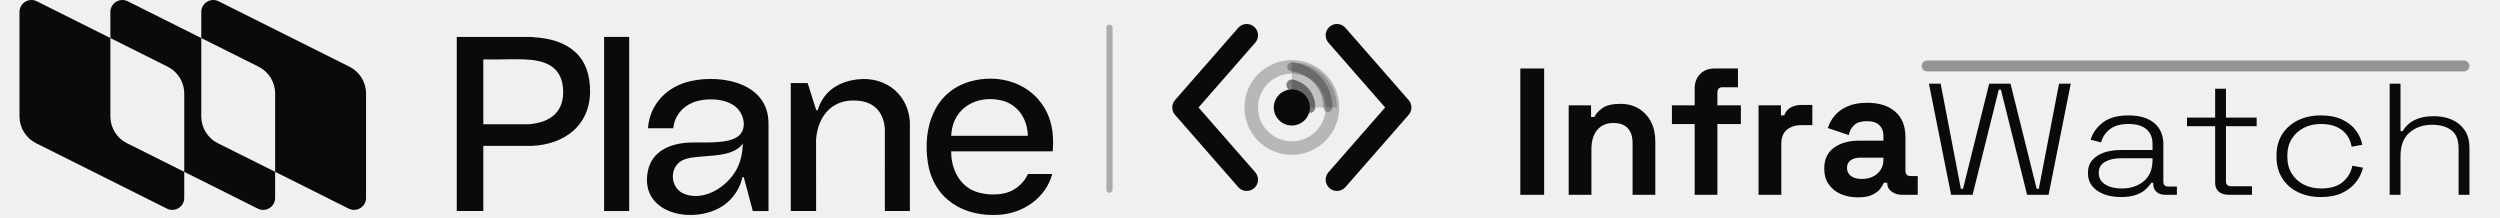
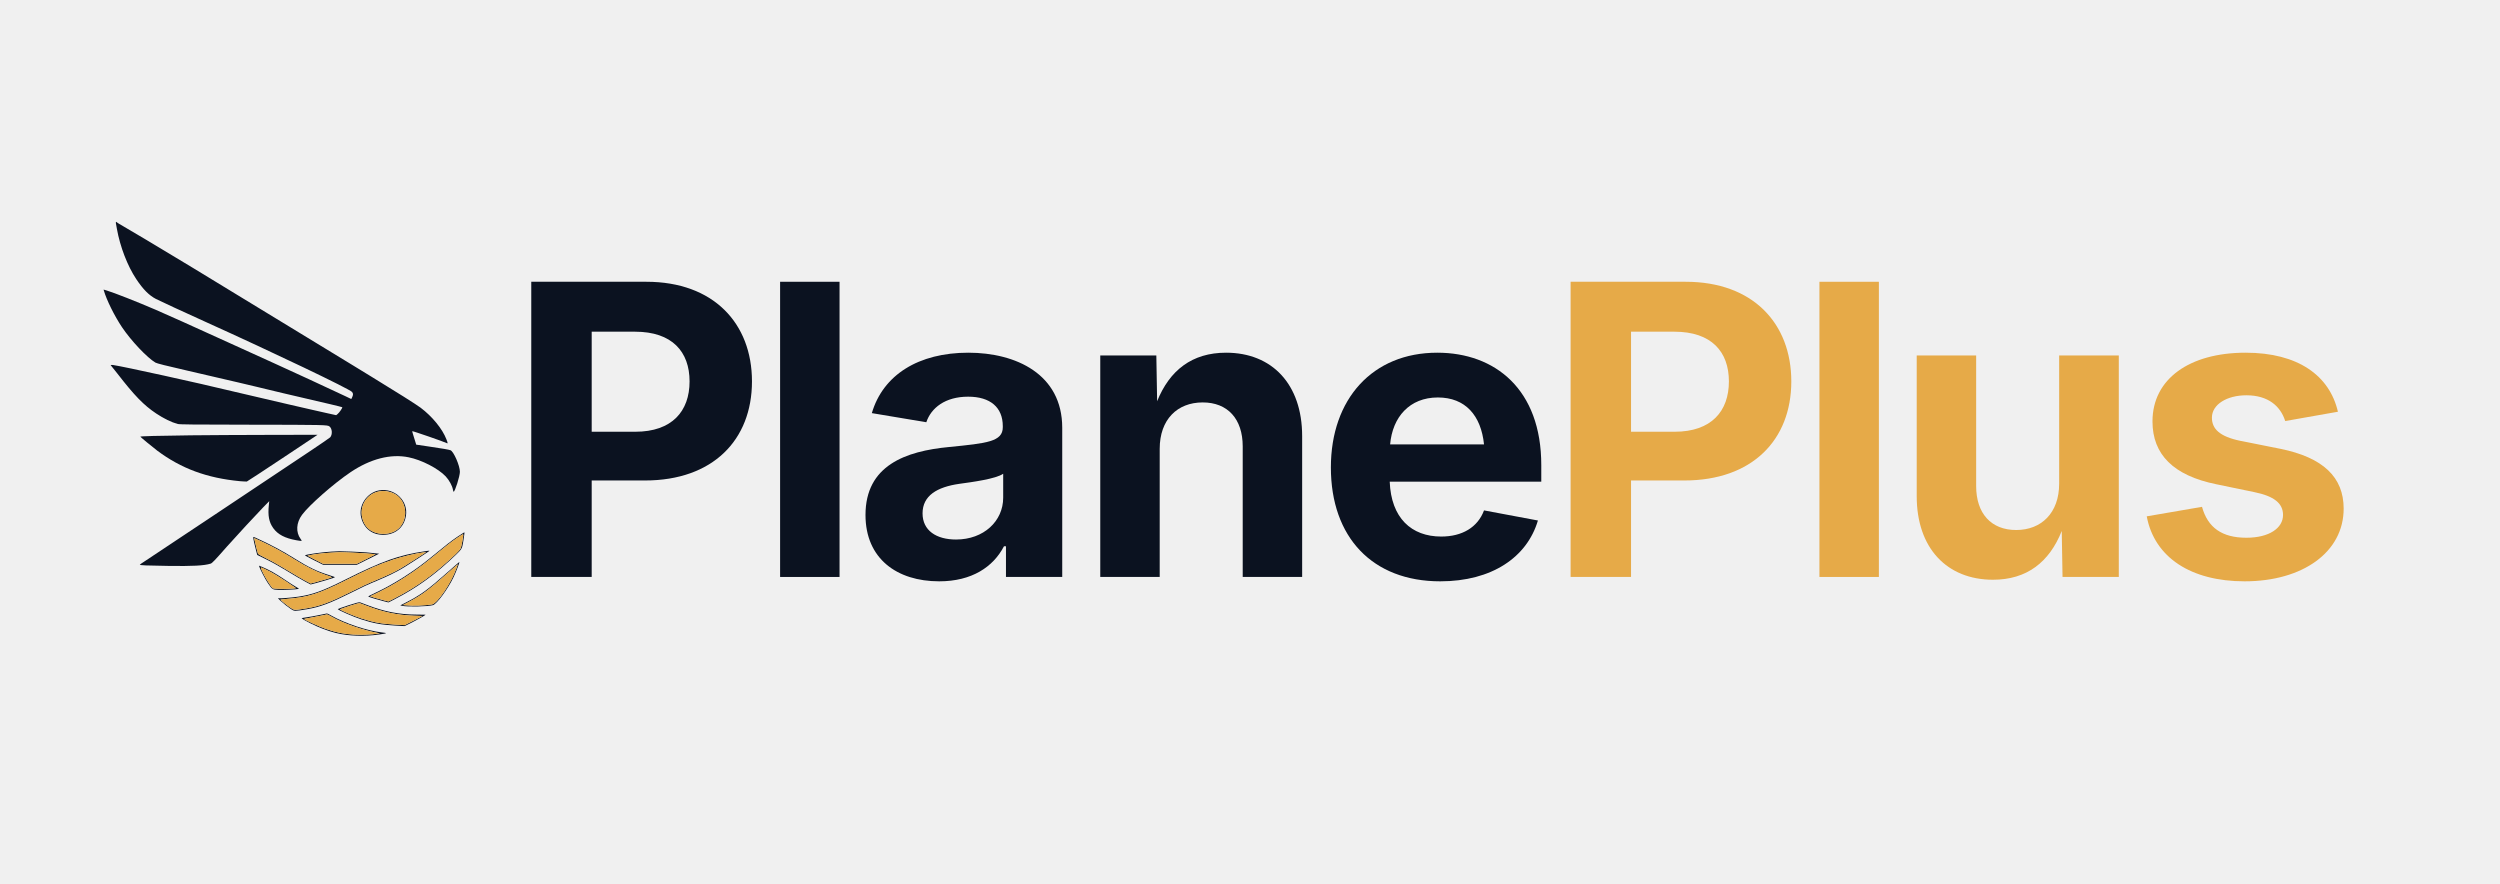
- <svg xmlns="http://www.w3.org/2000/svg" width="460" height="40" viewBox="0 0 600 53" fill="#0a0a0a">
-   <g clip-path="url(#clip0_plane)">
-     <path d="M217.077 51.447H210.972L210.98 31.432C210.717 27.755 208.786 25.154 205.03 24.62C198.587 23.701 194.663 27.883 194.21 34.026L194.218 51.447H188.041V20.254H192.158L194.255 26.885H194.6C195.825 22.87 198.684 20.483 202.898 19.576C210.126 18.023 216.643 22.272 217.079 29.824V51.447H217.077Z" fill="#0a0a0a" />
-     <path d="M163.812 19.732C158.03 20.957 153.67 25.235 153.222 31.264H159.395C159.669 28.348 161.561 25.997 164.267 24.955C167.418 23.74 172.805 23.888 175.178 26.601C176.774 28.425 177.305 31.582 175.212 33.225C172.675 35.217 166.39 34.612 163.214 34.764C158.631 34.983 154.141 36.843 153.183 41.773C151.1 52.504 165.035 54.927 171.902 49.896C174.095 48.288 175.672 45.844 176.261 43.179H176.577L178.788 51.451H182.61V29.964C182.517 20.321 171.462 18.108 163.81 19.732H163.812ZM174.847 41.264C172.484 45.649 166.958 49.044 162.218 47.332C158.44 45.969 158.268 40.41 161.973 38.918C165.613 37.452 173.732 38.969 176.368 34.949C176.275 37.086 175.906 39.299 174.849 41.264H174.847Z" fill="#0a0a0a" />
-     <path d="M113.082 35.565V51.447H106.611V9.001H124.863C125.007 8.993 125.141 9.062 125.283 9.07C133.732 9.531 139.297 13.601 139.104 22.602C138.928 30.799 132.663 35.22 124.934 35.567H113.082V35.565ZM113.082 14.483V30.294H124.088C129.595 29.896 133.071 27.102 132.491 21.265C131.967 15.978 127.802 14.654 123.107 14.479C119.795 14.355 116.402 14.579 113.082 14.481V14.483Z" fill="#0a0a0a" />
-     <path d="M148.647 9H142.529V51.447H148.647V9Z" fill="#0a0a0a" />
-     <path d="M245.872 42.418C244.911 44.495 243.138 46.16 240.934 46.898C238.368 47.756 234.479 47.543 232.083 46.257C228.67 44.426 227.145 40.648 227.137 36.898H251.891C252.194 33.691 251.902 30.365 250.496 27.433C247.083 20.318 238.859 17.724 231.513 19.943C222.868 22.557 220.165 31.416 221.462 39.654C222.86 48.561 230.197 52.976 238.958 52.358C244.884 51.942 250.271 48.119 251.788 42.416H245.874L245.872 42.418ZM227.208 32.438C227.778 26.246 233.347 23.202 239.163 24.427C243.361 25.311 245.75 28.952 245.842 33.107H227.145C227.145 33.107 227.19 32.626 227.208 32.44V32.438Z" fill="#0a0a0a" />
-     <path d="M44.322 2.926C44.322 0.755 46.608 -0.658 48.551 0.313L80.455 16.265C82.929 17.502 84.492 20.032 84.492 22.799V48.249C84.492 50.42 82.207 51.833 80.265 50.862L62.328 41.893V22.797C62.328 20.031 60.765 17.502 58.291 16.264L44.322 9.28V2.926ZM0 2.925C8.01645e-05 0.754 2.286 -0.659 4.229 0.312L22.158 9.277V28.377C22.158 31.143 23.721 33.672 26.195 34.909L40.17 41.895V48.249C40.17 50.42 37.885 51.832 35.942 50.861L4.037 34.909C1.563 33.672 0 31.143 0 28.377V2.925ZM22.158 2.925C22.158 0.754 24.444 -0.659 26.387 0.312L44.322 9.28V28.378C44.322 31.144 45.886 33.673 48.36 34.91L62.328 41.893V48.249C62.328 50.42 60.043 51.832 58.101 50.861L40.17 41.895V22.797C40.17 20.031 38.607 17.502 36.133 16.264L22.158 9.277V2.925Z" fill="#0a0a0a" />
-   </g>
-   <rect x="265" y="6" width="1.5" height="41" rx="0.75" fill="#0a0a0a" opacity="0.3" />
-   <g transform="translate(275, -9) scale(2.2)">
-     <polyline points="11,8 4,16 11,24" stroke="#0a0a0a" stroke-width="2.5" stroke-linecap="round" stroke-linejoin="round" fill="none" />
-     <polyline points="21,8 28,16 21,24" stroke="#0a0a0a" stroke-width="2.5" stroke-linecap="round" stroke-linejoin="round" fill="none" />
-     <path d="M16 16 L16 11 A5 5 0 0 1 21 16" fill="#0a0a0a" opacity="0.2" stroke="none" />
-     <path d="M18 16 A2.5 2.5 0 0 0 16 13.5" stroke="#0a0a0a" stroke-width="1.2" opacity="0.5" fill="none" stroke-linecap="round" />
-     <path d="M20 16 A4.5 4.5 0 0 0 16 11.5" stroke="#0a0a0a" stroke-width="1" opacity="0.3" fill="none" stroke-linecap="round" />
-     <circle cx="16" cy="16" r="4.5" stroke="#0a0a0a" stroke-width="1.5" opacity="0.25" fill="none" />
-     <circle cx="16" cy="16" r="2" fill="#0a0a0a" stroke="none" />
-     <g>
-       <path d="M66 0V700H198V0Z" fill="#0a0a0a" transform="translate(40,25.68) scale(0.02,-0.02)" />
-       <path d="M70 0V496H194V431H212Q224 457 257.0 480.5Q290 504 357 504Q415 504 458.5 477.5Q502 451 526.0 404.5Q550 358 550 296V0H424V286Q424 342 396.5 370.0Q369 398 318 398Q260 398 228.0 359.5Q196 321 196 252V0Z" fill="#0a0a0a" transform="translate(45.28,25.68) scale(0.02,-0.02)" />
-       <path d="M152 0V392H26V496H152V588Q152 639 182.5 669.5Q213 700 262 700H392V596H306Q278 596 278 566V496H408V392H278V0Z" fill="#0a0a0a" transform="translate(57.6,25.68) scale(0.02,-0.02)" />
-       <path d="M70 0V496H194V440H212Q223 470 248.5 484.0Q274 498 308 498H368V386H306Q258 386 227.0 360.5Q196 335 196 282V0Z" fill="#0a0a0a" transform="translate(66.32,25.68) scale(0.02,-0.02)" />
-       <path d="M224 -14Q171 -14 129.0 4.5Q87 23 62.5 58.5Q38 94 38 145Q38 222 92.0 261.0Q146 300 230 300H366V328Q366 363 344.0 385.5Q322 408 274 408Q227 408 204.0 386.5Q181 365 174 331L58 370Q70 408 96.5 439.5Q123 471 167.5 490.5Q212 510 276 510Q374 510 431.0 461.0Q488 412 488 319V134Q488 104 516 104H556V0H472Q435 0 411.0 18.0Q387 36 387 66V67H368Q364 55 350.0 35.5Q336 16 306.0 1.0Q276 -14 224 -14ZM246 88Q299 88 332.5 117.5Q366 147 366 196V206H239Q204 206 184.0 191.0Q164 176 164 149Q164 122 185.0 105.0Q206 88 246 88Z" fill="#0a0a0a" transform="translate(74.24,25.68) scale(0.02,-0.02)" />
-       <g transform="translate(0,25.68) scale(1,0.88) translate(0,-25.68)">
-         <path d="M163 0 40 700H105L217 38H229L374 700H492L637 38H649L761 700H826L703 0H584L439 662H427L282 0Z" fill="#0a0a0a" transform="translate(85.8,25.68) scale(0.02,-0.02)" />
-         <path d="M237 -14Q186 -14 144.5 3.5Q103 21 79.0 55.0Q55 89 55 137Q55 186 79.0 218.0Q103 250 144.0 266.0Q185 282 235 282H413V321Q413 380 379.0 413.0Q345 446 280 446Q216 446 178.5 414.5Q141 383 128 330L70 347Q87 411 138.0 455.5Q189 500 280 500Q372 500 422.5 452.0Q473 404 473 318V82Q473 52 501 52H548V0H484Q453 0 435.0 18.5Q417 37 417 69V76H407Q394 54 373.5 33.0Q353 12 320.0 -1.0Q287 -14 237 -14ZM241 40Q318 40 365.5 86.5Q413 133 413 218V230H236Q184 230 149.5 207.5Q115 185 115 138Q115 91 150.5 65.5Q186 40 241 40Z" fill="#0a0a0a" transform="translate(103.12,25.68) scale(0.02,-0.02)" />
-         <path d="M264 0Q225 0 205.5 20.0Q186 40 186 76V432H30V486H186V668H246V486H416V432H246V84Q246 54 276 54H390V0Z" fill="#0a0a0a" transform="translate(114.6,25.68) scale(0.02,-0.02)" />
-         <path d="M310 -14Q239 -14 183.5 16.5Q128 47 96.0 104.0Q64 161 64 238V248Q64 326 96.0 382.5Q128 439 183.5 469.5Q239 500 310 500Q380 500 428.5 473.5Q477 447 504.5 404.5Q532 362 539 315L480 303Q475 342 455.0 374.5Q435 407 399.0 426.5Q363 446 310 446Q257 446 215.0 421.5Q173 397 148.5 352.5Q124 308 124 247V239Q124 178 148.5 133.5Q173 89 215.0 64.5Q257 40 310 40Q390 40 432.0 81.5Q474 123 484 183L543 171Q534 124 505.5 81.5Q477 39 428.5 12.5Q380 -14 310 -14Z" fill="#0a0a0a" transform="translate(123.84,25.68) scale(0.02,-0.02)" />
-         <path d="M88 0V700H148V401H160Q172 425 193.5 446.5Q215 468 249.5 481.5Q284 495 336 495Q389 495 433.0 473.0Q477 451 503.5 407.0Q530 363 530 296V0H470V292Q470 372 430.0 406.5Q390 441 323 441Q248 441 198.0 392.0Q148 343 148 243V0Z" fill="#0a0a0a" transform="translate(135.9,25.68) scale(0.02,-0.02)" />
+ <svg xmlns="http://www.w3.org/2000/svg" viewBox="0 0 845.0 298.6" width="845.0" height="298.6">
+   <svg x="35.0" y="75.0" width="122.1" height="140.0" viewBox="128 70 748 858" preserveAspectRatio="xMidYMid meet">
+     <g id="eagle" transform="translate(0,1024) scale(0.1,-0.1)" fill="#0B1220" fill-rule="evenodd" stroke="none">
+       <path d="M1534 9513 c3 -16 13 -68 21 -118 66 -369 219 -767 401 -1040 142 -214 265 -337 409 -412 77 -40 612 -287 1035 -478 1422 -643 2973 -1385 3026 -1448 27 -32 26 -63 -2 -119 l-14 -27 -117 56 c-420 197 -1075 501 -1436 664 -232 105 -672 305 -977 444 -742 338 -1332 604 -1515 682 -383 165 -871 357 -1021 402 l-65 19 6 -21 c56 -195 220 -526 376 -759 189 -281 523 -634 693 -733 29 -17 219 -65 656 -165 573 -132 911 -210 1055 -245 33 -8 202 -48 375 -89 173 -41 416 -100 540 -130 206 -50 377 -90 1010 -236 124 -29 228 -56 233 -59 10 -10 -61 -114 -97 -142 l-29 -23 -216 48 c-119 27 -252 57 -296 67 -44 10 -255 59 -470 108 -612 141 -890 206 -1160 271 -721 175 -2264 515 -2477 545 -45 7 -65 -4 -39 -19 5 -4 62 -75 127 -159 352 -455 544 -653 803 -826 154 -103 317 -183 446 -217 40 -11 321 -14 1470 -15 1575 -2 1630 -4 1672 -35 59 -44 67 -169 16 -227 -10 -11 -187 -132 -393 -270 -773 -517 -3352 -2235 -3449 -2297 -56 -35 -101 -68 -101 -71 0 -13 142 -19 581 -25 515 -8 753 5 886 47 31 10 83 64 338 354 154 175 632 691 753 815 l123 125 -8 -75 c-24 -222 2 -360 91 -484 94 -131 243 -209 480 -251 124 -21 123 -22 87 27 -103 140 -92 336 29 500 146 200 661 652 1005 883 412 277 832 385 1202 309 270 -54 614 -232 768 -395 73 -78 138 -197 151 -277 4 -23 10 -42 14 -42 28 0 130 324 130 413 0 127 -129 422 -195 447 -34 13 -168 36 -460 79 l-250 37 -18 59 c-11 33 -30 96 -43 139 -14 43 -23 80 -22 81 8 7 672 -223 711 -246 30 -17 30 -6 -3 79 -83 215 -294 473 -534 653 -89 67 -509 332 -1001 632 -148 90 -337 206 -420 257 -152 95 -968 592 -1305 795 -102 61 -306 186 -455 277 -461 283 -1342 820 -1510 920 -88 52 -266 159 -395 238 -318 193 -921 553 -1075 641 -69 39 -128 75 -131 80 -12 20 -25 8 -20 -18z" />
+       <path d="M3085 5119 c-677 -8 -1045 -18 -1045 -28 1 -7 257 -219 350 -289 496 -371 1030 -568 1712 -633 70 -6 135 -9 145 -7 10 3 344 222 741 486 l724 482 -1004 -2 c-551 -1 -1282 -5 -1623 -9z" />
+       <path d="M6990 3979 c-257 -44 -438 -317 -375 -564 58 -226 225 -357 455 -357 250 -1 431 149 472 390 53 313 -231 586 -552 531z m215 -31 c305 -78 425 -465 223 -720 -133 -168 -430 -202 -625 -73 -126 83 -200 266 -175 427 42 275 299 438 577 366z" />
+       <path d="M8610 3019 c-127 -86 -236 -170 -550 -429 -344 -284 -766 -553 -1153 -734 -81 -38 -147 -72 -147 -75 0 -8 211 -72 333 -102 l87 -22 113 58 c477 244 860 521 1294 938 115 111 121 123 147 292 21 137 23 165 17 165 -3 0 -67 -41 -141 -91z m120 34 c0 -39 -39 -242 -53 -274 -8 -19 -54 -72 -103 -119 -439 -417 -809 -684 -1281 -925 l-113 -58 -87 22 c-49 12 -134 36 -191 53 l-103 32 158 76 c374 181 770 435 1103 710 303 249 421 342 535 419 129 87 135 90 135 64z" />
+       <path d="M4380 2997 c0 -27 32 -170 61 -277 l21 -79 191 -94 c108 -52 301 -161 440 -246 137 -84 300 -180 362 -212 l114 -60 118 31 c118 31 323 93 372 112 23 9 12 14 -109 52 -256 80 -421 160 -710 341 -263 164 -487 284 -797 426 -63 28 -63 28 -63 6z m242 -110 c193 -92 411 -212 622 -345 239 -149 450 -254 632 -314 74 -23 134 -46 134 -49 0 -6 -174 -59 -343 -104 l-98 -26 -113 59 c-63 33 -226 129 -362 212 -136 84 -329 193 -428 241 -99 49 -184 96 -188 103 -7 13 -57 214 -73 294 l-7 32 54 -24 c29 -13 106 -49 170 -79z" />
+       <path d="M7935 2718 c-549 -83 -880 -202 -1660 -593 -463 -232 -664 -304 -966 -349 -133 -19 -385 -40 -404 -32 -24 9 -17 -1 30 -45 69 -64 163 -138 229 -181 69 -45 69 -45 321 -3 274 46 476 121 895 330 293 147 332 165 605 280 192 81 380 174 501 248 106 64 525 335 539 348 11 11 -6 10 -90 -3z m24 -21 c-13 -11 -464 -300 -514 -329 -97 -58 -288 -150 -460 -223 -273 -115 -312 -133 -605 -280 -419 -209 -621 -284 -895 -330 -261 -43 -251 -43 -336 14 -80 54 -212 161 -206 167 2 2 59 8 128 14 445 36 660 103 1204 375 502 252 709 343 1000 439 192 64 483 133 625 149 19 2 41 5 49 5 8 1 12 0 10 -1z" />
+       <path d="M5995 2710 c-196 -11 -547 -62 -544 -79 0 -3 85 -48 188 -100 l188 -94 349 0 349 0 231 115 232 115 -107 11 c-58 7 -133 14 -166 17 -78 7 -522 25 -555 23 -14 0 -88 -4 -165 -8z m420 -20 c249 -11 365 -18 445 -29 l55 -7 -195 -99 -195 -98 -350 0 -349 0 -163 84 -162 84 54 12 c122 28 314 47 610 61 17 1 129 -3 250 -8z" />
+       <path d="M8410 2288 c-418 -372 -569 -481 -884 -640 l-101 -52 35 -8 c107 -26 538 -17 642 13 79 22 308 332 424 574 56 116 131 312 122 320 -2 1 -109 -92 -238 -207z m180 80 c-114 -314 -398 -735 -507 -752 -149 -24 -394 -33 -536 -19 l-68 6 108 57 c288 152 407 239 818 604 116 102 211 186 212 186 1 0 -11 -37 -27 -82z" />
+       <path d="M4505 2397 c16 -53 119 -252 174 -334 94 -138 97 -141 216 -145 103 -4 371 7 415 18 22 5 19 8 -35 38 -33 17 -144 89 -247 158 -177 121 -329 206 -467 262 l-62 25 6 -22z m190 -85 c91 -45 215 -119 356 -214 l216 -146 -56 -7 c-97 -12 -410 -8 -427 6 -66 54 -276 429 -241 429 7 0 75 -31 152 -68z" />
+       <path d="M6347 1597 c-119 -39 -217 -74 -217 -77 0 -19 322 -160 491 -215 253 -82 409 -110 694 -127 l200 -11 150 74 c120 61 285 154 285 162 0 1 -91 2 -203 3 -349 1 -664 64 -1017 201 -63 25 -126 48 -140 53 -19 5 -81 -11 -243 -63z m383 -10 c329 -128 634 -192 973 -204 l177 -6 -32 -20 c-18 -11 -100 -54 -183 -95 l-150 -75 -200 11 c-285 17 -441 45 -694 127 -162 52 -459 180 -447 192 3 3 91 33 198 68 142 46 199 60 218 55 14 -5 77 -28 140 -53z" />
+       <path d="M5740 1395 c-85 -18 -201 -39 -258 -46 -63 -8 -101 -17 -99 -23 2 -6 84 -52 183 -102 170 -86 355 -157 519 -198 261 -66 601 -77 915 -31 164 24 166 27 43 41 -310 36 -758 186 -1047 349 -43 25 -84 45 -90 44 -6 -1 -81 -16 -166 -34z m256 -30 c256 -144 634 -277 969 -341 l40 -7 -50 -8 c-110 -18 -360 -27 -493 -18 -217 13 -342 39 -576 116 -122 40 -464 198 -454 209 3 2 69 15 149 28 79 14 182 34 229 45 47 11 90 20 96 20 6 1 47 -19 90 -44z" />
+     </g>
+     <g id="nest" transform="translate(0,1024) scale(0.1,-0.1)" fill="#E6AA48" fill-rule="evenodd" stroke="none">
+       <path d="M6990 3959 c-187 -32 -332 -183 -362 -377 -18 -114 16 -247 87 -344 127 -173 427 -215 624 -88 266 172 245 616 -36 758 -99 50 -211 68 -313 51z" />
+       <path d="M8595 2989 c-114 -77 -232 -170 -535 -419 -333 -275 -729 -529 -1103 -710 l-158 -76 103 -32 c57 -17 142 -41 191 -53 l87 -22 113 58 c472 241 842 508 1281 925 102 98 111 114 137 264 21 122 23 146 12 146 -5 0 -62 -37 -128 -81z" />
+       <path d="M4405 2958 c16 -80 66 -281 73 -294 4 -7 89 -54 188 -103 99 -48 292 -157 428 -241 136 -83 299 -179 362 -212 l113 -59 98 26 c169 45 343 98 343 104 0 3 -60 26 -134 49 -182 60 -393 165 -632 314 -263 165 -504 294 -792 424 l-54 24 7 -32z" />
+       <path d="M5995 2689 c-148 -7 -351 -32 -440 -52 l-54 -12 162 -84 163 -84 349 0 350 0 195 98 195 99 -55 7 c-102 14 -616 41 -695 37 -16 0 -93 -4 -170 -9z" />
+       <path d="M7900 2693 c-142 -16 -433 -85 -625 -149 -291 -96 -498 -187 -1000 -439 -544 -272 -759 -339 -1204 -375 -69 -6 -126 -12 -128 -14 -6 -6 126 -113 206 -167 85 -57 75 -57 336 -14 274 46 476 121 895 330 293 147 332 165 605 280 300 127 398 180 745 403 258 166 237 152 219 150 -8 0 -30 -3 -49 -5z" />
+       <path d="M8405 2264 c-411 -365 -530 -452 -818 -604 l-108 -57 68 -6 c142 -14 387 -5 536 19 81 13 293 291 418 548 49 101 124 286 116 286 -1 0 -96 -84 -212 -186z" />
+       <path d="M4556 2323 c55 -126 184 -335 228 -372 17 -14 330 -18 427 -6 l56 7 -216 146 c-194 131 -467 282 -508 282 -9 0 -5 -18 13 -57z" />
+       <path d="M6372 1585 c-107 -35 -195 -65 -198 -68 -12 -12 285 -140 447 -192 253 -82 409 -110 694 -127 l200 -11 150 75 c83 41 165 84 183 95 l32 20 -177 6 c-339 12 -644 76 -973 204 -63 25 -126 48 -140 53 -19 5 -76 -9 -218 -55z" />
+       <path d="M5810 1389 c-47 -11 -150 -31 -229 -45 -80 -13 -146 -26 -149 -28 -10 -11 332 -169 454 -209 234 -77 359 -103 576 -116 133 -9 383 0 493 18 l50 8 -40 7 c-335 64 -713 197 -969 341 -43 25 -84 45 -90 44 -6 0 -49 -9 -96 -20z" />
+     </g>
+   </svg>
+   <svg x="179.1" y="35.0" width="630.938" height="228.6" viewBox="46.0 0.0 441.656 160.0">
+     <g transform="translate(40,112)">
+       <g fill="#0B1220">
+         <g transform="translate(0,0) scale(0.046875,-0.046875)">
+           <path d="M135 0H440V487H709C1052 487 1249 692 1249 987C1249 1280 1055 1490 716 1490H135ZM440 733V1238H659C846 1238 934 1137 934 987C934 837 846 733 660 733Z" />
+         </g>
+         <g transform="translate(59.2031,0) scale(0.046875,-0.046875)">
+           <path d="M428 1490H128V0H428Z" />
+         </g>
+         <g transform="translate(82.2188,0) scale(0.046875,-0.046875)">
+           <path d="M440 -22C605 -22 713 51 767 155H777V0H1061V753C1061 1024 827 1132 587 1132C337 1132 157 1021 100 827L375 781C399 853 470 910 586 910C698 910 761 856 761 761V756C761 683 682 675 490 656C270 635 68 563 68 313C68 92 227 -22 440 -22ZM525 189C426 189 356 234 356 321C356 411 430 454 541 470C607 479 726 495 763 521V400C763 282 665 189 525 189Z" />
+         </g>
+         <g transform="translate(134.9531,0) scale(0.046875,-0.046875)">
+           <path d="M428 647C428 795 517 881 645 881C771 881 847 798 847 659V0H1147V711C1147 973 995 1132 763 1132C591 1132 478 1043 415 887L411 1118H128V0H428Z" />
+         </g>
+         <g transform="translate(191.7188,0) scale(0.046875,-0.046875)">
+           <path d="M633 -22C893 -22 1071 99 1126 285L854 336C822 250 743 204 638 204C487 204 385 298 378 481H1143V565C1143 947 910 1132 618 1132C291 1132 81 898 81 553C81 200 291 -22 633 -22ZM380 669C392 807 478 906 621 906C760 906 839 815 854 669Z" />
+         </g>
      </g>
-       <rect x="85.8" y="10.8" width="60.7" height="1.2" rx="0.6" ry="0.6" fill="#0a0a0a" opacity="0.4" />
    </g>
-   </g>
-   <defs>
-     <clipPath id="clip0_plane">
-       <rect width="252" height="53" fill="white" />
-     </clipPath>
-   </defs>
+     <g transform="translate(285.9062,112)">
+       <g fill="#E6AA48">
+         <g transform="translate(0,0) scale(0.046875,-0.046875)">
+           <path d="M135 0H440V487H709C1052 487 1249 692 1249 987C1249 1280 1055 1490 716 1490H135ZM440 733V1238H659C846 1238 934 1137 934 987C934 837 846 733 660 733Z" />
+         </g>
+         <g transform="translate(59.2031,0) scale(0.046875,-0.046875)">
+           <path d="M428 1490H128V0H428Z" />
+         </g>
+         <g transform="translate(82.2188,0) scale(0.046875,-0.046875)">
+           <path d="M513 -14C683 -14 797 74 860 232L864 0H1148V1118H847V471C847 323 757 237 630 237C504 237 428 320 428 459V1118H128V407C128 145 281 -14 513 -14Z" />
+         </g>
+         <g transform="translate(138.9844,0) scale(0.046875,-0.046875)">
+           <path d="M572 -22C865 -22 1072 125 1072 345C1072 504 968 603 752 647L551 687C445 709 407 748 407 804C407 871 483 917 581 917C690 917 753 863 777 787L1043 834C1001 1016 842 1132 577 1132C294 1132 107 1000 107 785C107 618 213 512 429 468L622 428C720 408 766 372 766 313C766 246 695 198 581 198C458 198 386 249 357 354L78 306C117 98 302 -22 572 -22Z" />
+         </g>
+       </g>
+     </g>
+   </svg>
</svg>
